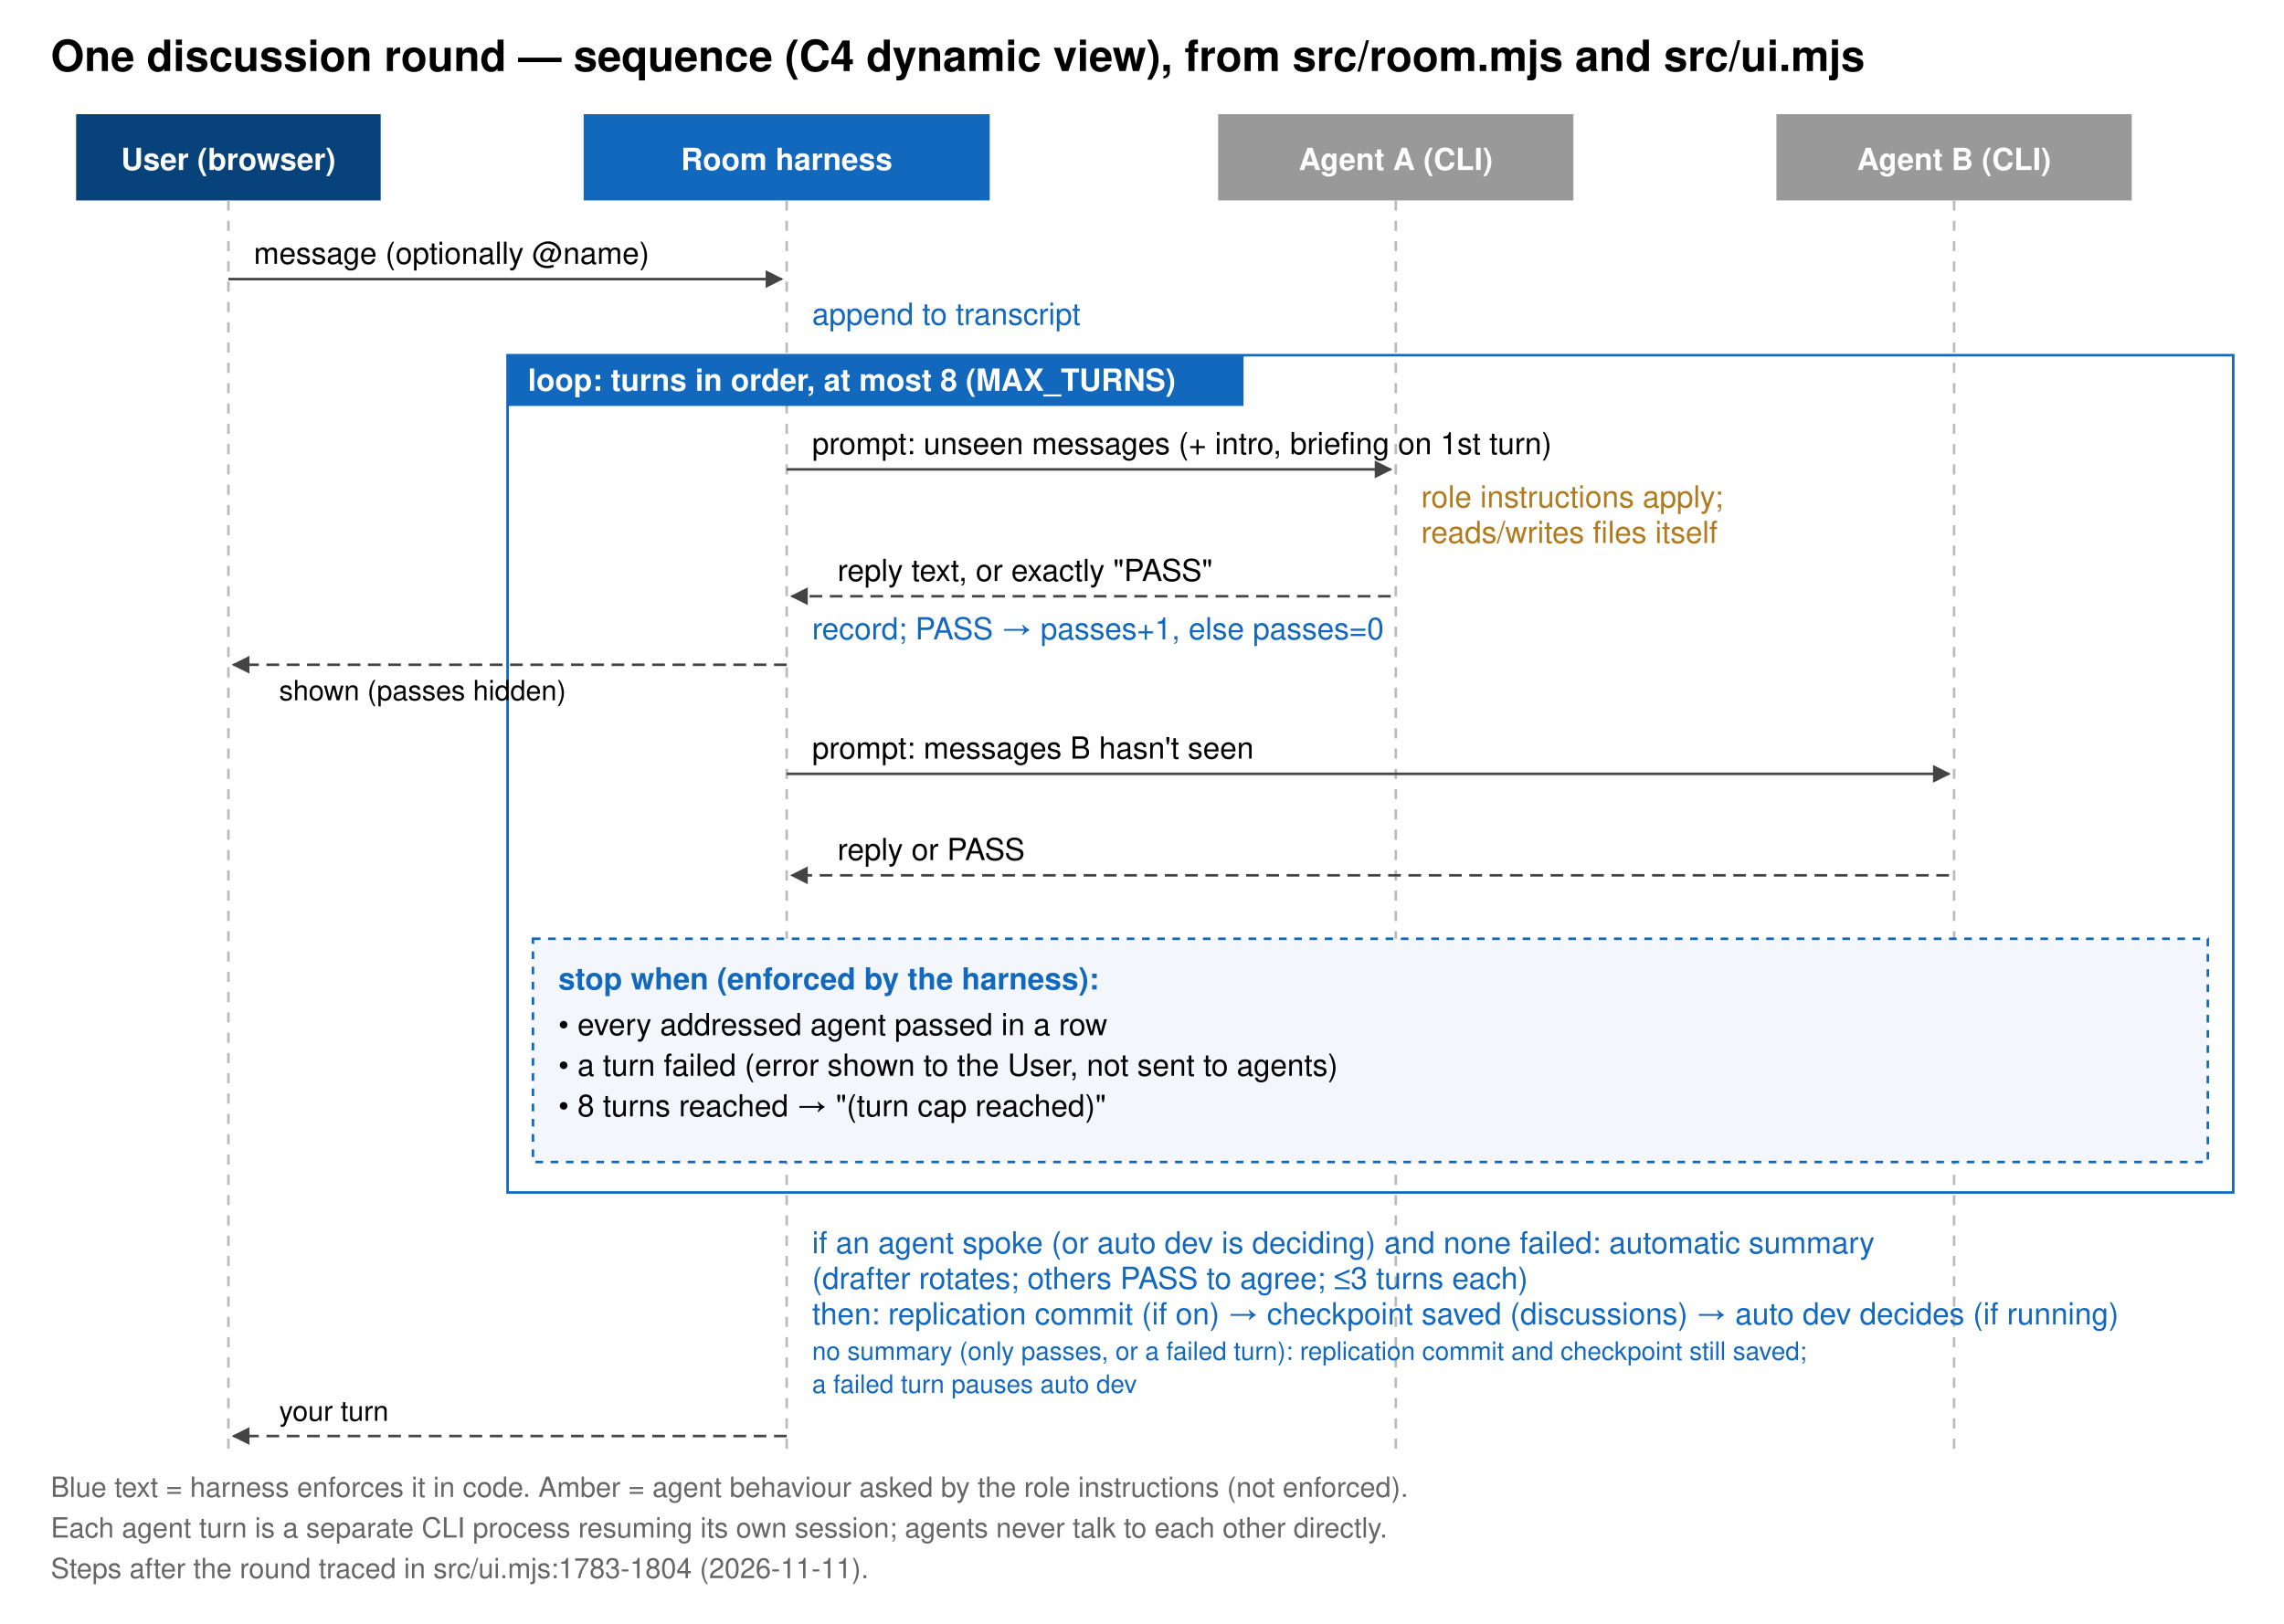
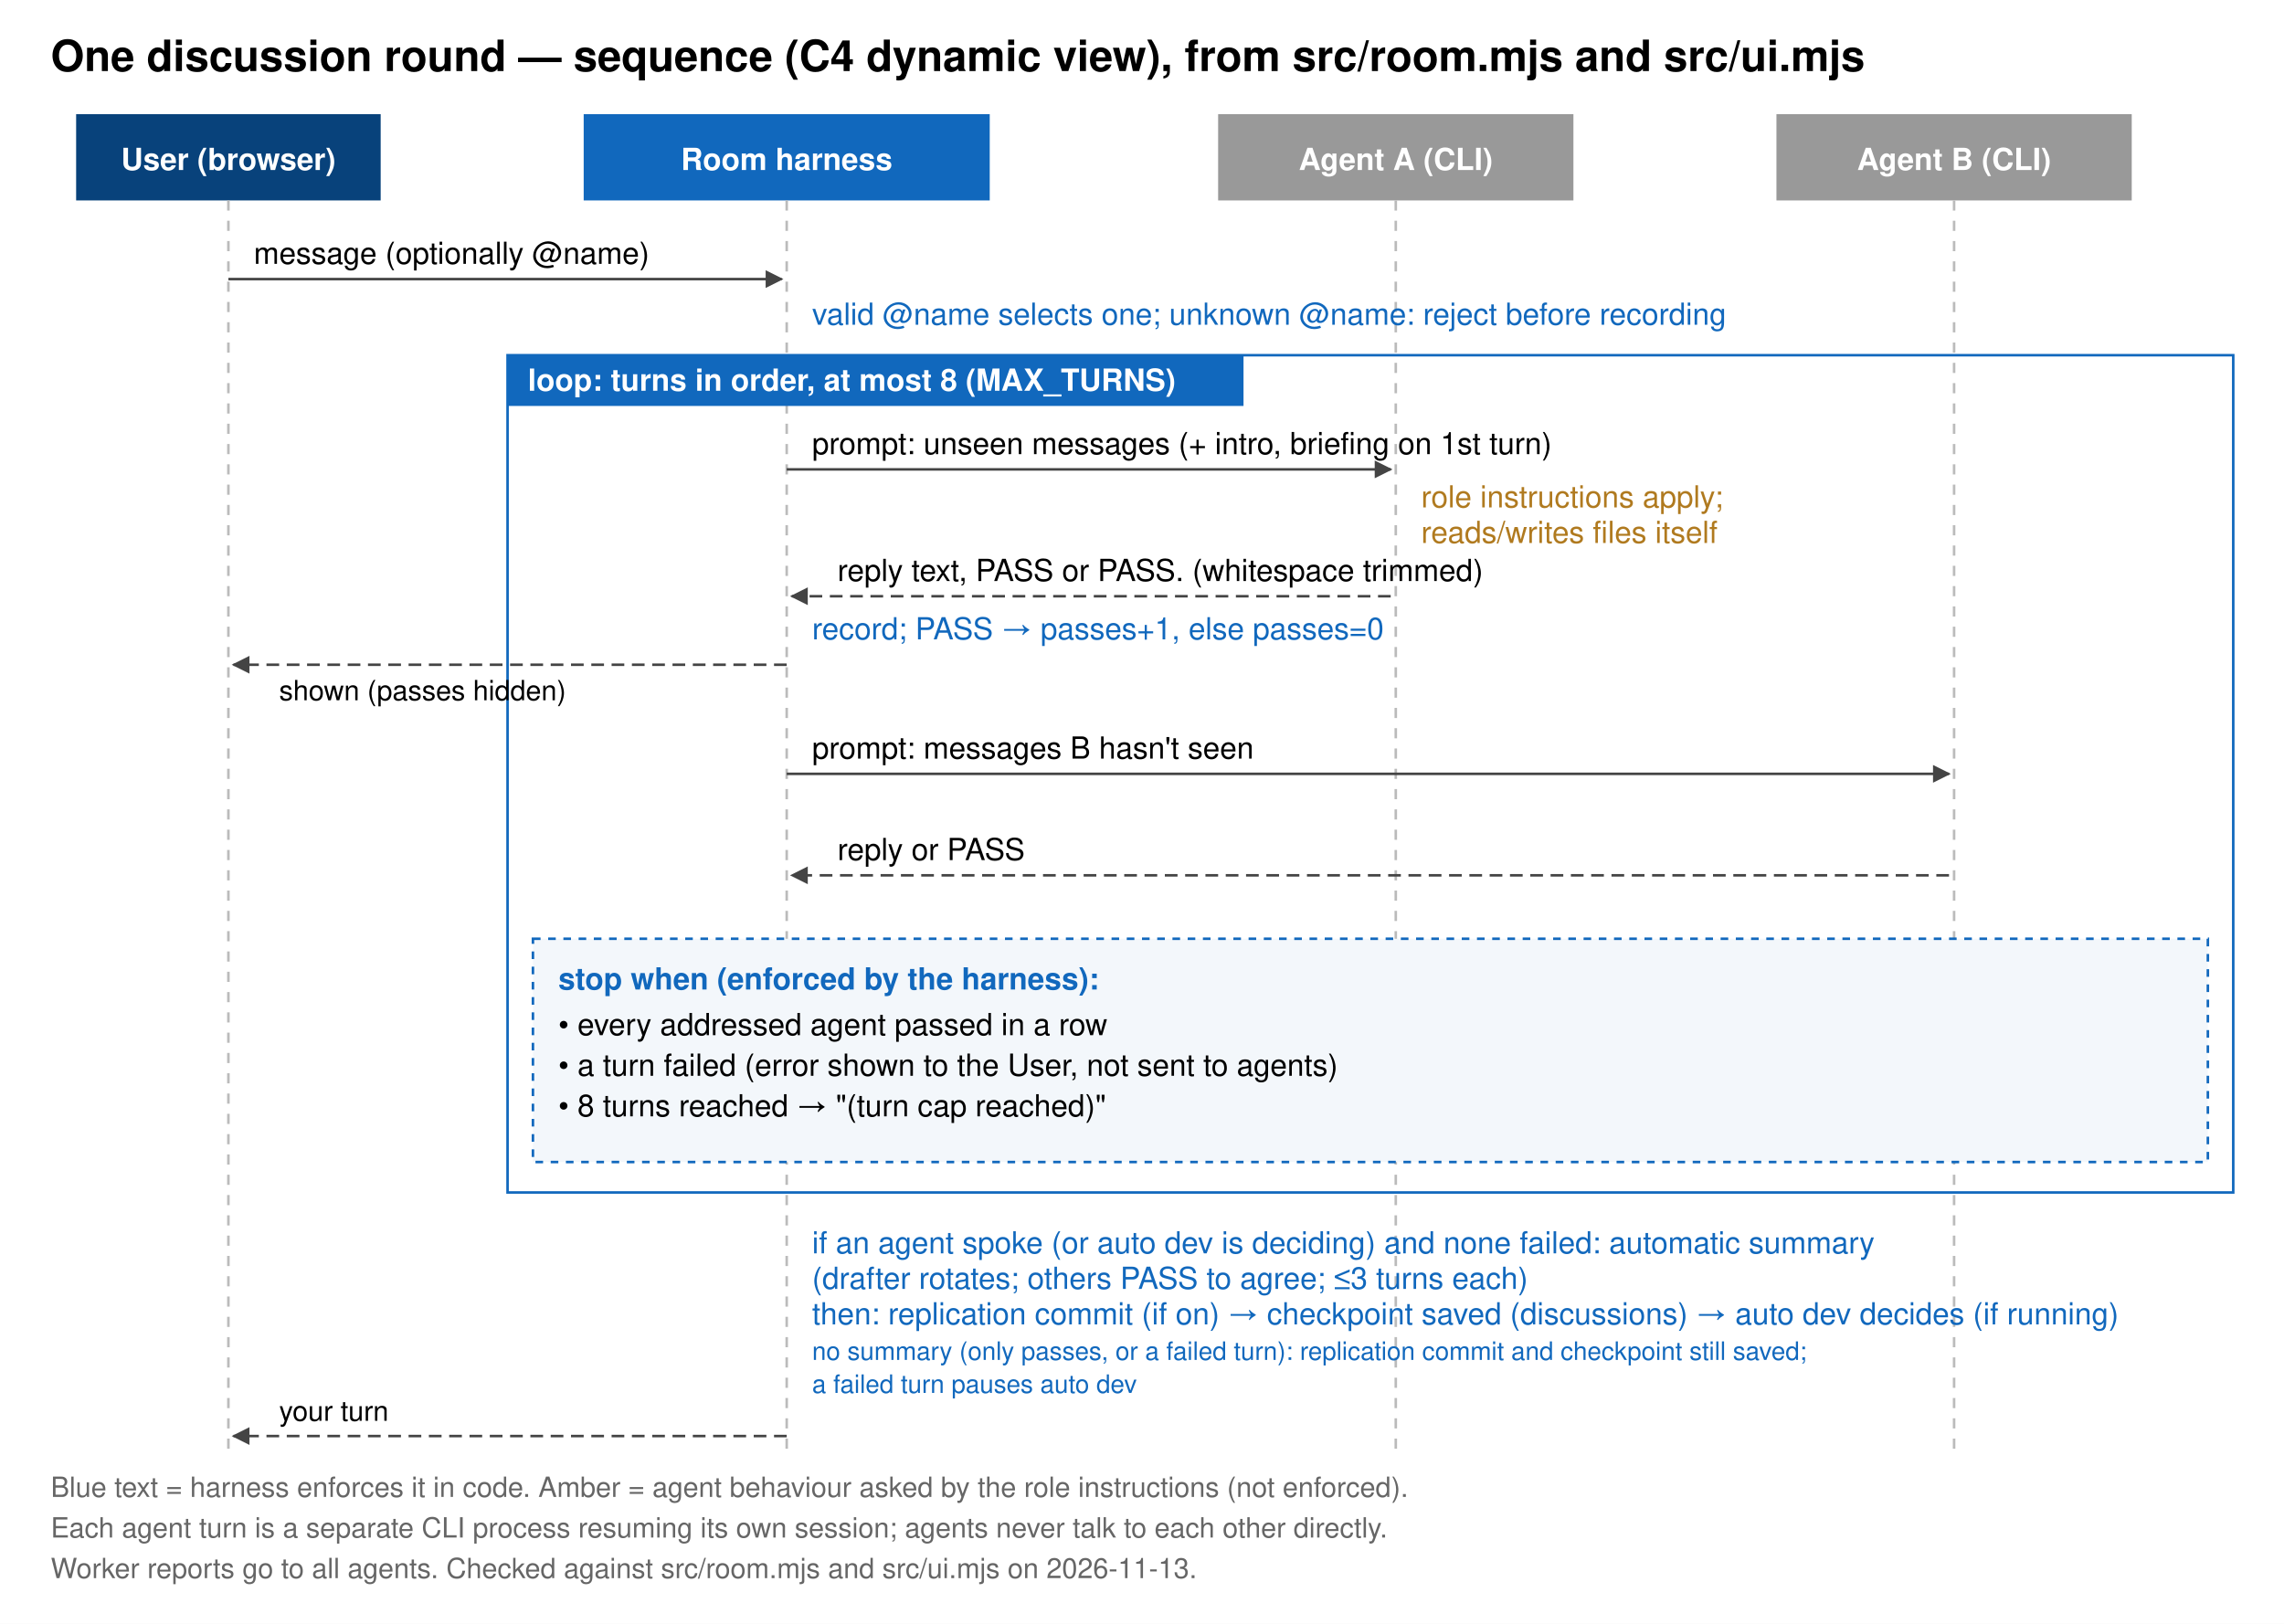
<svg xmlns="http://www.w3.org/2000/svg" viewBox="0 0 900 640" font-family="Helvetica, Arial, sans-serif" font-size="12">
  <defs>
    <marker id="a" viewBox="0 0 10 10" refX="9" refY="5" markerWidth="7" markerHeight="7" orient="auto">
      <path d="M0,0 L10,5 L0,10 z" fill="#444" />
    </marker>
  </defs>
  <rect width="900" height="640" fill="#fff" />
  <text x="20" y="28" font-size="17" font-weight="bold">One discussion round — sequence (C4 dynamic view), from src/room.mjs and src/ui.mjs</text>
  <g text-anchor="middle" font-weight="bold" fill="#fff">
    <rect x="30" y="45" width="120" height="34" fill="#08427b" />
    <text x="90" y="67">User (browser)</text>
    <rect x="230" y="45" width="160" height="34" fill="#1168bd" />
    <text x="310" y="67">Room harness</text>
    <rect x="480" y="45" width="140" height="34" fill="#999" />
    <text x="550" y="67">Agent A (CLI)</text>
    <rect x="700" y="45" width="140" height="34" fill="#999" />
    <text x="770" y="67">Agent B (CLI)</text>
  </g>
  <g stroke="#bbb" stroke-dasharray="4 4">
    <line x1="90" y1="79" x2="90" y2="575" />
    <line x1="310" y1="79" x2="310" y2="575" />
    <line x1="550" y1="79" x2="550" y2="575" />
    <line x1="770" y1="79" x2="770" y2="575" />
  </g>
  <line x1="90" y1="110" x2="308" y2="110" stroke="#444" marker-end="url(#a)" />
  <text x="100" y="104">message (optionally @name)</text>
-   <text x="320" y="128" fill="#1168bd">append to transcript</text>
+   <text x="320" y="128" fill="#1168bd">valid @name selects one; unknown @name: reject before recording</text>
  <rect x="200" y="140" width="680" height="330" fill="none" stroke="#1168bd" />
  <rect x="200" y="140" width="290" height="20" fill="#1168bd" />
  <text x="208" y="154" fill="#fff" font-weight="bold">loop: turns in order, at most 8 (MAX_TURNS)</text>
  <line x1="310" y1="185" x2="548" y2="185" stroke="#444" marker-end="url(#a)" />
  <text x="320" y="179">prompt: unseen messages (+ intro, briefing on 1st turn)</text>
  <text x="560" y="200" fill="#b07a1f">role instructions apply;</text>
  <text x="560" y="214" fill="#b07a1f">reads/writes files itself</text>
  <line x1="548" y1="235" x2="312" y2="235" stroke="#444" stroke-dasharray="5 3" marker-end="url(#a)" />
-   <text x="330" y="229">reply text, or exactly "PASS"</text>
+   <text x="330" y="229">reply text, PASS or PASS. (whitespace trimmed)</text>
  <text x="320" y="252" fill="#1168bd">record; PASS → passes+1, else passes=0</text>
  <line x1="310" y1="262" x2="92" y2="262" stroke="#444" stroke-dasharray="5 3" marker-end="url(#a)" />
  <text x="110" y="276" font-size="11">shown (passes hidden)</text>
  <line x1="310" y1="305" x2="768" y2="305" stroke="#444" marker-end="url(#a)" />
  <text x="320" y="299">prompt: messages B hasn't seen</text>
  <line x1="768" y1="345" x2="312" y2="345" stroke="#444" stroke-dasharray="5 3" marker-end="url(#a)" />
  <text x="330" y="339">reply or PASS</text>
  <rect x="210" y="370" width="660" height="88" fill="#f3f7fb" stroke="#1168bd" stroke-dasharray="3 3" />
  <text x="220" y="390" fill="#1168bd" font-weight="bold">stop when (enforced by the harness):</text>
  <text x="220" y="408">• every addressed agent passed in a row</text>
  <text x="220" y="424">• a turn failed (error shown to the User, not sent to agents)</text>
  <text x="220" y="440">• 8 turns reached → "(turn cap reached)"</text>
  <text x="320" y="494" fill="#1168bd">if an agent spoke (or auto dev is deciding) and none failed: automatic summary</text>
  <text x="320" y="508" fill="#1168bd">(drafter rotates; others PASS to agree; ≤3 turns each)</text>
  <text x="320" y="522" fill="#1168bd">then: replication commit (if on) → checkpoint saved (discussions) → auto dev decides (if running)</text>
  <text x="320" y="536" fill="#1168bd" font-size="10">no summary (only passes, or a failed turn): replication commit and checkpoint still saved;</text>
  <text x="320" y="549" fill="#1168bd" font-size="10">a failed turn pauses auto dev</text>
  <line x1="310" y1="566" x2="92" y2="566" stroke="#444" stroke-dasharray="5 3" marker-end="url(#a)" />
  <text x="110" y="560" font-size="11">your turn</text>
  <text x="20" y="590" font-size="11" fill="#666">Blue text = harness enforces it in code. Amber = agent behaviour asked by the role instructions (not enforced).</text>
  <text x="20" y="606" font-size="11" fill="#666">Each agent turn is a separate CLI process resuming its own session; agents never talk to each other directly.</text>
-   <text x="20" y="622" font-size="11" fill="#666">Steps after the round traced in src/ui.mjs:1783-1804 (2026-11-11).</text>
+   <text x="20" y="622" font-size="11" fill="#666">Worker reports go to all agents. Checked against src/room.mjs and src/ui.mjs on 2026-11-13.</text>
</svg>
